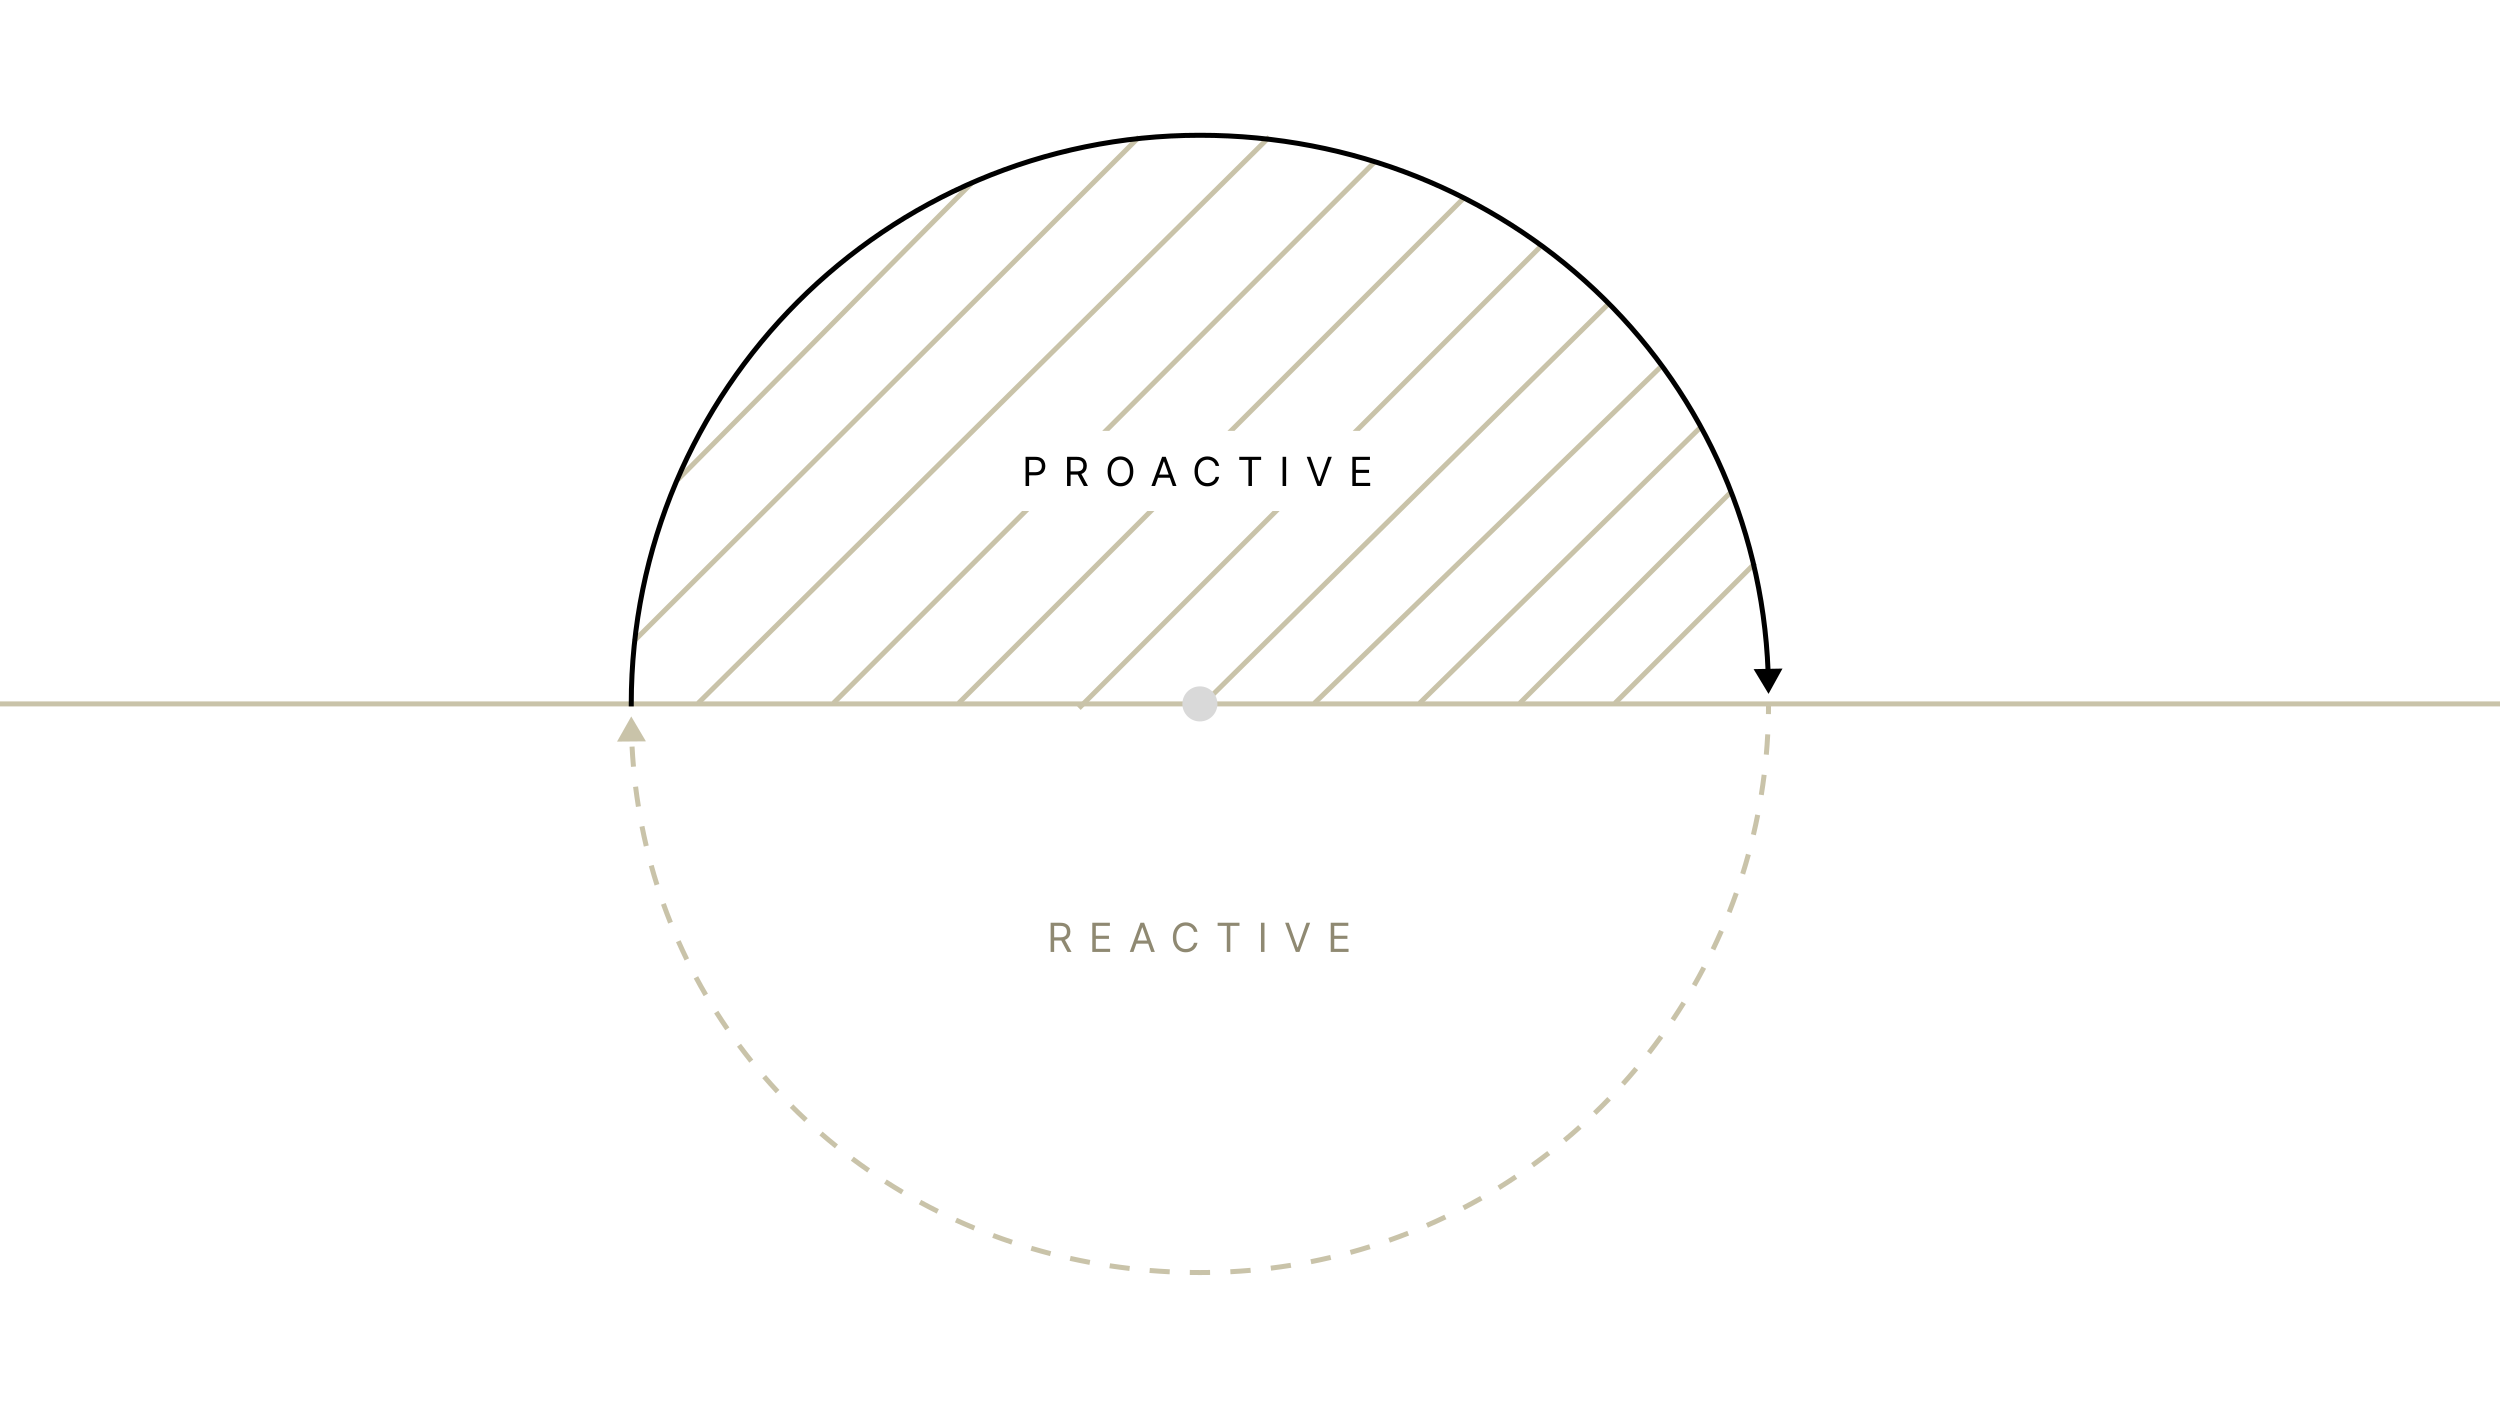
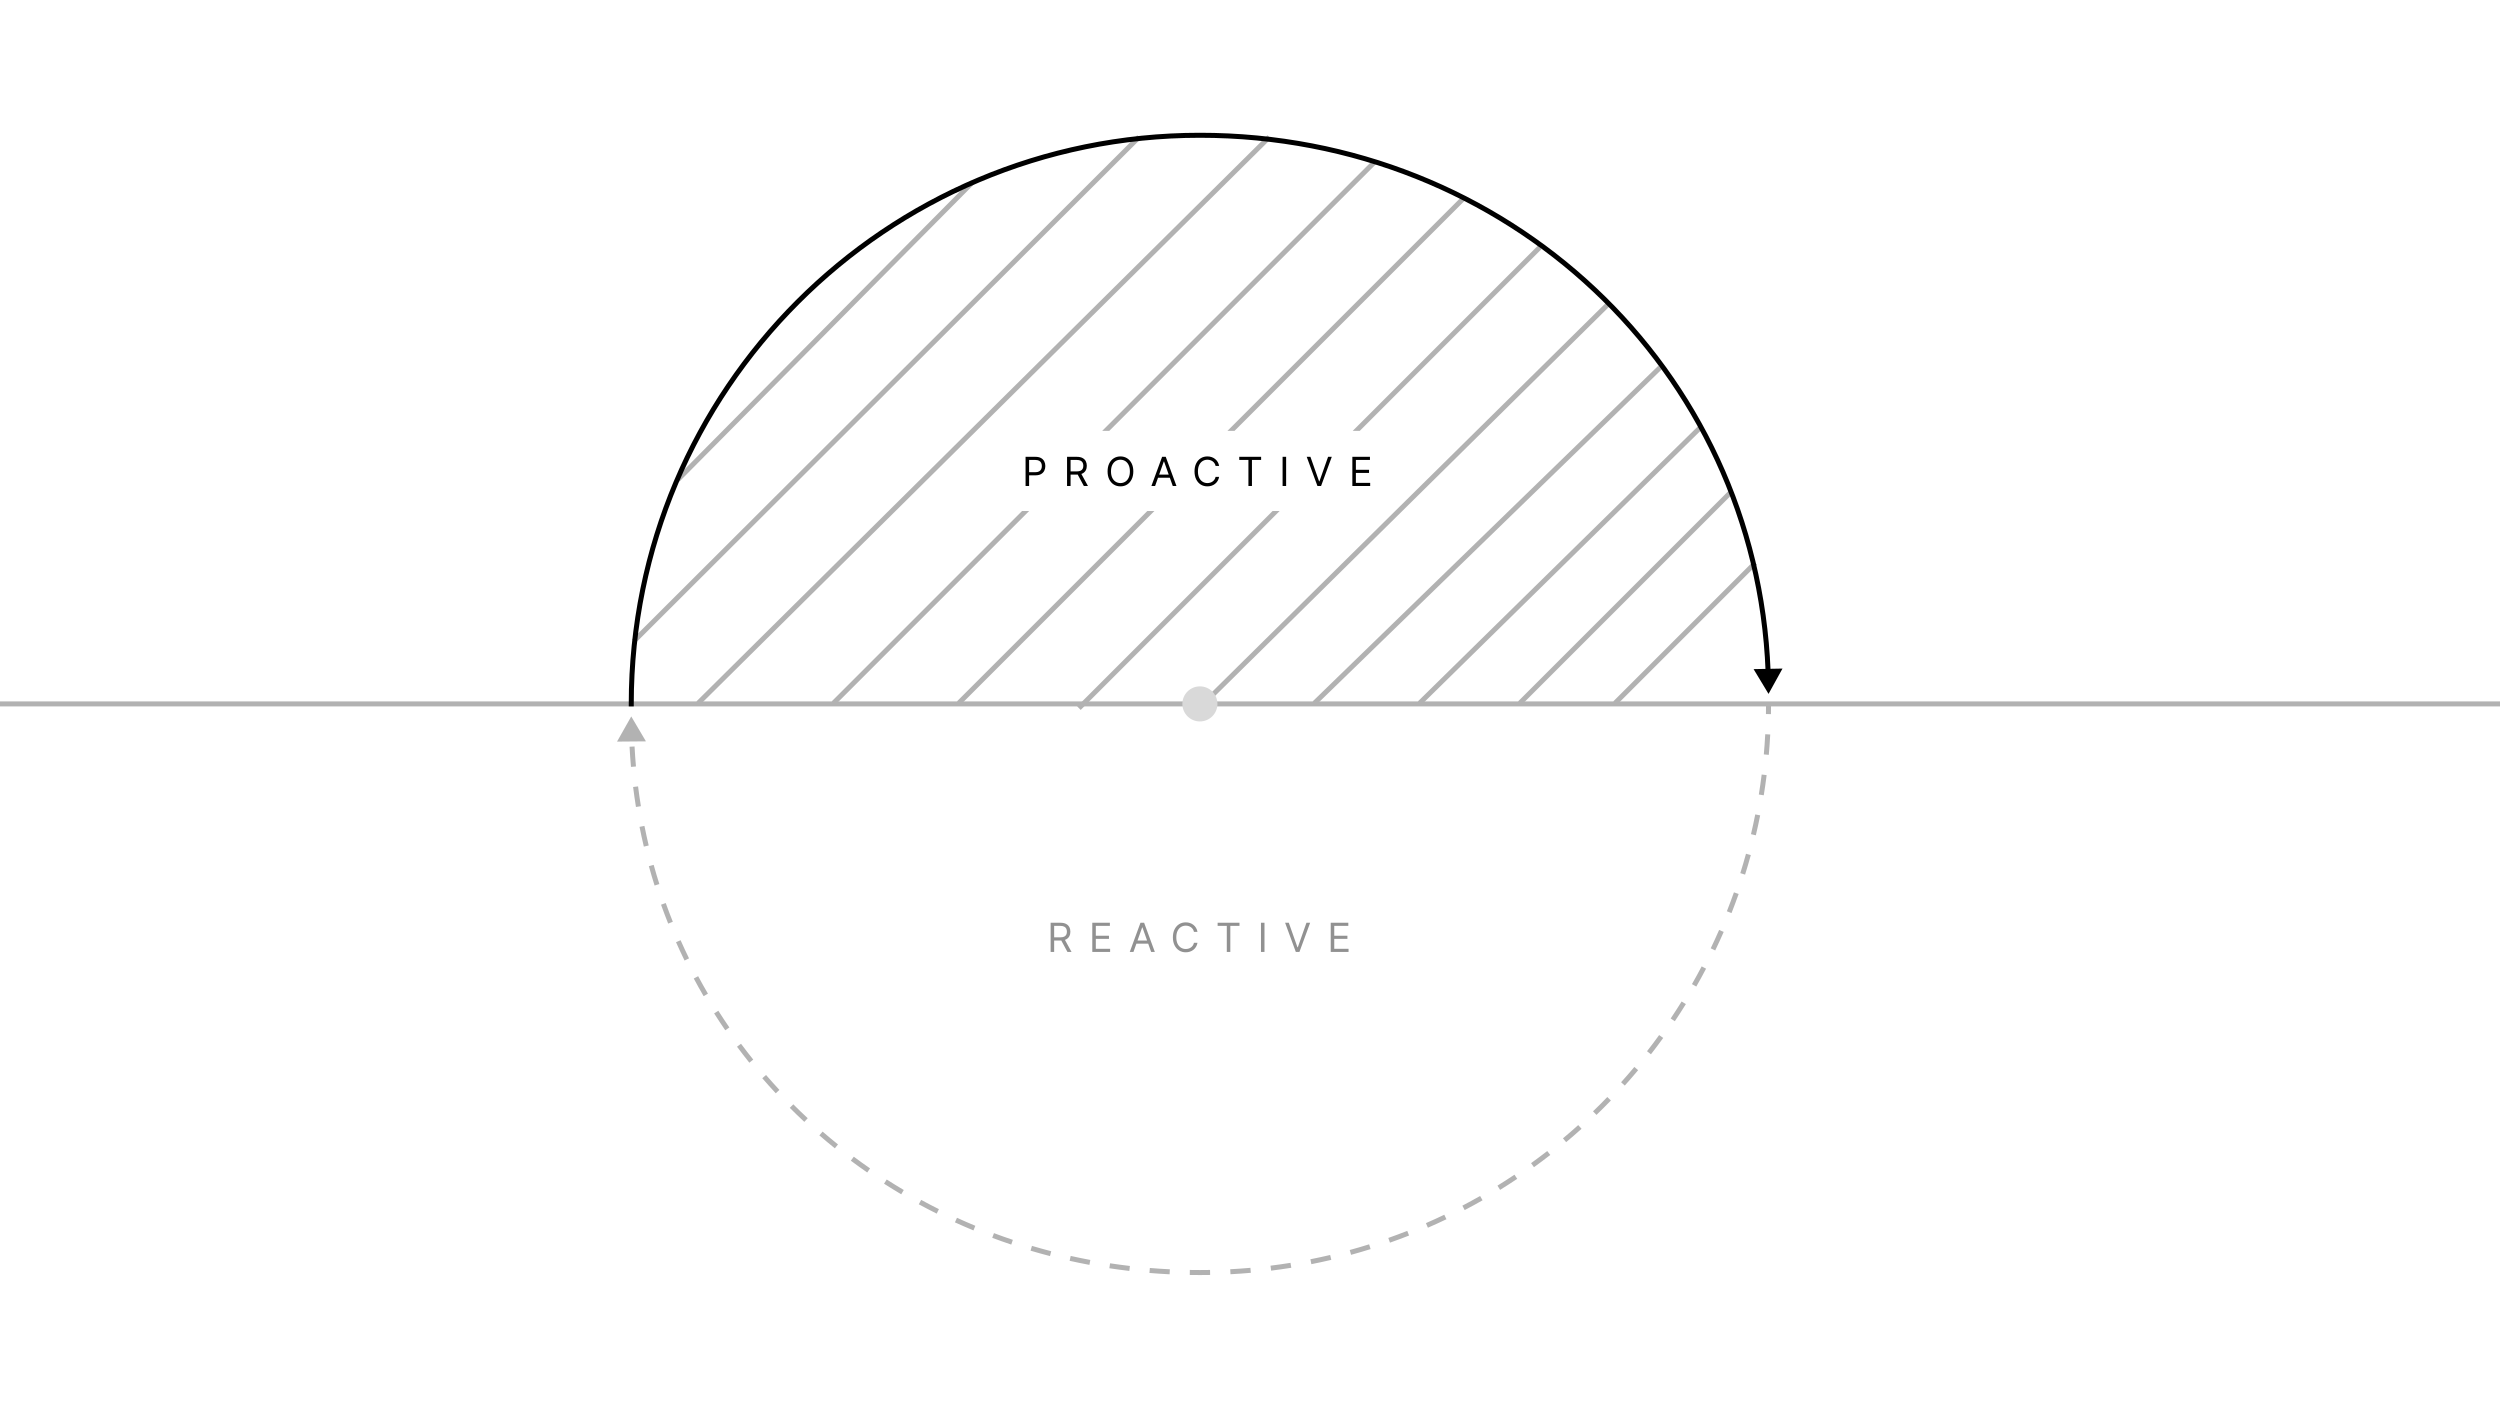
<svg xmlns="http://www.w3.org/2000/svg" width="499" height="282" viewBox="0 0 499 282" fill="none">
-   <line y1="140.5" x2="499" y2="140.5" stroke="#C9C3A9" />
-   <path d="M126 143L123.157 148.025L128.93 147.975L126 143ZM126.157 149.021L125.658 149.047C125.729 150.397 125.823 151.74 125.941 153.075L126.439 153.032L126.937 152.988C126.821 151.664 126.727 150.333 126.657 148.995L126.157 149.021ZM126.863 157.025L126.367 157.086C126.533 158.424 126.723 159.754 126.936 161.074L127.429 160.995L127.923 160.915C127.712 159.606 127.524 158.289 127.359 156.963L126.863 157.025ZM128.14 164.946L127.649 165.044C127.912 166.368 128.199 167.682 128.508 168.987L128.994 168.872L129.481 168.756C129.174 167.463 128.891 166.161 128.63 164.849L128.14 164.946ZM129.991 172.759L129.509 172.892C129.867 174.19 130.249 175.478 130.653 176.755L131.129 176.605L131.606 176.454C131.206 175.189 130.828 173.912 130.473 172.626L129.991 172.759ZM132.411 180.413L131.94 180.581C132.394 181.85 132.87 183.108 133.368 184.354L133.832 184.168L134.296 183.982C133.803 182.748 133.331 181.502 132.882 180.244L132.411 180.413ZM135.39 187.866L134.933 188.069C135.479 189.3 136.046 190.518 136.635 191.724L137.084 191.504L137.533 191.285C136.95 190.09 136.388 188.883 135.847 187.664L135.39 187.866ZM138.913 195.08L138.473 195.316C139.108 196.503 139.764 197.676 140.441 198.836L140.873 198.584L141.305 198.332C140.634 197.183 139.984 196.02 139.354 194.844L138.913 195.08ZM142.96 202.012L142.538 202.28C143.259 203.416 144 204.538 144.76 205.645L145.173 205.361L145.585 205.078C144.831 203.981 144.096 202.87 143.382 201.744L142.96 202.012ZM147.507 208.628L147.106 208.926C147.908 210.006 148.73 211.07 149.57 212.119L149.96 211.806L150.35 211.493C149.517 210.454 148.703 209.399 147.909 208.33L147.507 208.628ZM152.527 214.892L152.149 215.219C153.028 216.236 153.925 217.238 154.84 218.223L155.206 217.882L155.572 217.542C154.665 216.566 153.777 215.574 152.906 214.565L152.527 214.892ZM157.991 220.773L157.638 221.127C158.587 222.077 159.555 223.011 160.539 223.927L160.88 223.561L161.22 223.195C160.245 222.287 159.286 221.362 158.345 220.42L157.991 220.773ZM163.867 226.243L163.54 226.621C164.556 227.5 165.588 228.362 166.636 229.205L166.95 228.816L167.263 228.426C166.224 227.59 165.201 226.736 164.194 225.865L163.867 226.243ZM170.122 231.275L169.822 231.675C170.898 232.479 171.99 233.264 173.095 234.03L173.38 233.619L173.665 233.208C172.569 232.449 171.487 231.671 170.421 230.874L170.122 231.275ZM176.721 235.847L176.451 236.267C177.582 236.992 178.726 237.698 179.885 238.383L180.139 237.953L180.394 237.523C179.246 236.843 178.112 236.144 176.991 235.426L176.721 235.847ZM183.628 239.936L183.389 240.375C184.567 241.017 185.759 241.64 186.963 242.242L187.186 241.795L187.41 241.347C186.217 240.751 185.036 240.134 183.868 239.497L183.628 239.936ZM190.81 243.527L190.602 243.982C191.822 244.539 193.054 245.076 194.298 245.592L194.49 245.13L194.681 244.668C193.449 244.157 192.227 243.625 191.017 243.072L190.81 243.527ZM198.223 246.603L198.047 247.071C199.303 247.541 200.57 247.991 201.848 248.419L202.007 247.945L202.166 247.471C200.899 247.046 199.643 246.601 198.398 246.135L198.223 246.603ZM205.838 249.155L205.696 249.634C206.98 250.015 208.274 250.375 209.577 250.713L209.703 250.229L209.828 249.745C208.536 249.41 207.254 249.053 205.98 248.675L205.838 249.155ZM213.604 251.17L213.495 251.658C214.804 251.949 216.122 252.22 217.447 252.468L217.539 251.976L217.631 251.485C216.317 251.239 215.011 250.971 213.713 250.682L213.604 251.17ZM221.498 252.647L221.423 253.142C222.746 253.343 224.077 253.522 225.415 253.679L225.473 253.183L225.531 252.686C224.205 252.53 222.885 252.352 221.573 252.153L221.498 252.647ZM229.468 253.584L229.427 254.082C230.763 254.193 232.105 254.283 233.454 254.35L233.479 253.851L233.504 253.351C232.166 253.285 230.835 253.196 229.51 253.086L229.468 253.584ZM237.485 253.983L237.477 254.483C238.15 254.494 238.824 254.5 239.5 254.5V254V253.5C238.83 253.5 238.161 253.494 237.493 253.483L237.485 253.983ZM239.5 254V254.5C240.182 254.5 240.863 254.494 241.542 254.482L241.534 253.982L241.525 253.482C240.851 253.494 240.176 253.5 239.5 253.5V254ZM245.577 253.84L245.604 254.339C246.965 254.268 248.32 254.172 249.668 254.053L249.624 253.555L249.58 253.057C248.243 253.175 246.9 253.27 245.551 253.341L245.577 253.84ZM253.654 253.126L253.716 253.622C255.065 253.454 256.408 253.263 257.742 253.048L257.663 252.555L257.583 252.061C256.261 252.274 254.93 252.463 253.592 252.63L253.654 253.126ZM261.651 251.84L261.748 252.33C263.083 252.066 264.41 251.778 265.728 251.468L265.614 250.981L265.499 250.495C264.193 250.802 262.877 251.087 261.554 251.349L261.651 251.84ZM269.54 249.982L269.672 250.464C270.982 250.106 272.283 249.724 273.574 249.32L273.425 248.843L273.276 248.366C271.996 248.766 270.707 249.144 269.408 249.5L269.54 249.982ZM277.272 247.563L277.439 248.035C278.721 247.582 279.992 247.108 281.253 246.612L281.069 246.146L280.886 245.681C279.637 246.173 278.377 246.643 277.106 247.092L277.272 247.563ZM284.811 244.594L285.011 245.053C286.256 244.51 287.49 243.946 288.711 243.36L288.495 242.909L288.279 242.459C287.068 243.039 285.846 243.598 284.612 244.136L284.811 244.594ZM292.119 241.092L292.351 241.535C293.554 240.904 294.744 240.253 295.921 239.581L295.673 239.147L295.426 238.713C294.259 239.379 293.079 240.024 291.887 240.649L292.119 241.092ZM299.156 237.076L299.419 237.502C300.573 236.787 301.714 236.052 302.841 235.298L302.562 234.883L302.284 234.467C301.168 235.215 300.037 235.943 298.893 236.651L299.156 237.076ZM305.889 232.568L306.182 232.974C307.283 232.179 308.368 231.365 309.438 230.532L309.131 230.138L308.824 229.743C307.763 230.568 306.687 231.375 305.597 232.163L305.889 232.568ZM312.285 227.593L312.606 227.977C313.646 227.106 314.672 226.217 315.68 225.31L315.346 224.938L315.012 224.567C314.012 225.465 312.996 226.347 311.964 227.21L312.285 227.593ZM318.311 222.177L318.659 222.536C319.635 221.594 320.594 220.635 321.536 219.659L321.177 219.311L320.817 218.964C319.883 219.932 318.932 220.883 317.964 221.817L318.311 222.177ZM323.938 216.346L324.31 216.68C325.217 215.672 326.106 214.646 326.977 213.606L326.593 213.285L326.21 212.964C325.347 213.996 324.465 215.012 323.567 216.012L323.938 216.346ZM329.138 210.131L329.532 210.438C330.365 209.368 331.179 208.283 331.974 207.182L331.568 206.889L331.163 206.597C330.375 207.687 329.568 208.763 328.743 209.824L329.138 210.131ZM333.883 203.562L334.298 203.841C335.052 202.714 335.787 201.573 336.502 200.419L336.076 200.156L335.651 199.893C334.943 201.037 334.215 202.168 333.467 203.284L333.883 203.562ZM338.147 196.673L338.581 196.921C339.253 195.744 339.904 194.554 340.535 193.351L340.092 193.119L339.649 192.887C339.024 194.079 338.379 195.259 337.713 196.426L338.147 196.673ZM341.909 189.495L342.36 189.711C342.946 188.49 343.51 187.256 344.053 186.011L343.594 185.811L343.136 185.612C342.598 186.846 342.039 188.068 341.459 189.279L341.909 189.495ZM345.146 182.069L345.611 182.253C346.108 180.992 346.582 179.721 347.035 178.439L346.563 178.272L346.092 178.106C345.643 179.377 345.173 180.637 344.681 181.886L345.146 182.069ZM347.843 174.425L348.32 174.574C348.724 173.283 349.106 171.982 349.464 170.672L348.982 170.54L348.5 170.408C348.144 171.707 347.766 172.996 347.366 174.276L347.843 174.425ZM349.981 166.614L350.468 166.728C350.778 165.41 351.066 164.083 351.33 162.748L350.84 162.651L350.349 162.554C350.087 163.877 349.802 165.193 349.495 166.499L349.981 166.614ZM351.555 158.663L352.048 158.742C352.263 157.408 352.454 156.065 352.622 154.716L352.126 154.654L351.63 154.593C351.463 155.93 351.274 157.261 351.061 158.583L351.555 158.663ZM352.555 150.624L353.053 150.668C353.172 149.32 353.268 147.965 353.339 146.604L352.84 146.577L352.341 146.551C352.27 147.9 352.175 149.243 352.057 150.58L352.555 150.624ZM352.982 142.534L353.482 142.542C353.494 141.863 353.5 141.182 353.5 140.5H353H352.5C352.5 141.176 352.494 141.851 352.482 142.525L352.982 142.534ZM126 143L123.157 148.025L128.93 147.975L126 143ZM126.157 149.021L125.658 149.047C125.729 150.397 125.823 151.74 125.941 153.075L126.439 153.032L126.937 152.988C126.821 151.664 126.727 150.333 126.657 148.995L126.157 149.021ZM126.863 157.025L126.367 157.086C126.533 158.424 126.723 159.754 126.936 161.074L127.429 160.995L127.923 160.915C127.712 159.606 127.524 158.289 127.359 156.963L126.863 157.025ZM128.14 164.946L127.649 165.044C127.912 166.368 128.199 167.682 128.508 168.987L128.994 168.872L129.481 168.756C129.174 167.463 128.891 166.161 128.63 164.849L128.14 164.946ZM129.991 172.759L129.509 172.892C129.867 174.19 130.249 175.478 130.653 176.755L131.129 176.605L131.606 176.454C131.206 175.189 130.828 173.912 130.473 172.626L129.991 172.759ZM132.411 180.413L131.94 180.581C132.394 181.85 132.87 183.108 133.368 184.354L133.832 184.168L134.296 183.982C133.803 182.748 133.331 181.502 132.882 180.244L132.411 180.413ZM135.39 187.866L134.933 188.069C135.479 189.3 136.046 190.518 136.635 191.724L137.084 191.504L137.533 191.285C136.95 190.09 136.388 188.883 135.847 187.664L135.39 187.866ZM138.913 195.08L138.473 195.316C139.108 196.503 139.764 197.676 140.441 198.836L140.873 198.584L141.305 198.332C140.634 197.183 139.984 196.02 139.354 194.844L138.913 195.08ZM142.96 202.012L142.538 202.28C143.259 203.416 144 204.538 144.76 205.645L145.173 205.361L145.585 205.078C144.831 203.981 144.096 202.87 143.382 201.744L142.96 202.012ZM147.507 208.628L147.106 208.926C147.908 210.006 148.73 211.07 149.57 212.119L149.96 211.806L150.35 211.493C149.517 210.454 148.703 209.399 147.909 208.33L147.507 208.628ZM152.527 214.892L152.149 215.219C153.028 216.236 153.925 217.238 154.84 218.223L155.206 217.882L155.572 217.542C154.665 216.566 153.777 215.574 152.906 214.565L152.527 214.892ZM157.991 220.773L157.638 221.127C158.587 222.077 159.555 223.011 160.539 223.927L160.88 223.561L161.22 223.195C160.245 222.287 159.286 221.362 158.345 220.42L157.991 220.773ZM163.867 226.243L163.54 226.621C164.556 227.5 165.588 228.362 166.636 229.205L166.95 228.816L167.263 228.426C166.224 227.59 165.201 226.736 164.194 225.865L163.867 226.243ZM170.122 231.275L169.822 231.675C170.898 232.479 171.99 233.264 173.095 234.03L173.38 233.619L173.665 233.208C172.569 232.449 171.487 231.671 170.421 230.874L170.122 231.275ZM176.721 235.847L176.451 236.267C177.582 236.992 178.726 237.698 179.885 238.383L180.139 237.953L180.394 237.523C179.246 236.843 178.112 236.144 176.991 235.426L176.721 235.847ZM183.628 239.936L183.389 240.375C184.567 241.017 185.759 241.64 186.963 242.242L187.186 241.795L187.41 241.347C186.217 240.751 185.036 240.134 183.868 239.497L183.628 239.936ZM190.81 243.527L190.602 243.982C191.822 244.539 193.054 245.076 194.298 245.592L194.49 245.13L194.681 244.668C193.449 244.157 192.227 243.625 191.017 243.072L190.81 243.527ZM198.223 246.603L198.047 247.071C199.303 247.541 200.57 247.991 201.848 248.419L202.007 247.945L202.166 247.471C200.899 247.046 199.643 246.601 198.398 246.135L198.223 246.603ZM205.838 249.155L205.696 249.634C206.98 250.015 208.274 250.375 209.577 250.713L209.703 250.229L209.828 249.745C208.536 249.41 207.254 249.053 205.98 248.675L205.838 249.155ZM213.604 251.17L213.495 251.658C214.804 251.949 216.122 252.22 217.447 252.468L217.539 251.976L217.631 251.485C216.317 251.239 215.011 250.971 213.713 250.682L213.604 251.17ZM221.498 252.647L221.423 253.142C222.746 253.343 224.077 253.522 225.415 253.679L225.473 253.183L225.531 252.686C224.205 252.53 222.885 252.352 221.573 252.153L221.498 252.647ZM229.468 253.584L229.427 254.082C230.763 254.193 232.105 254.283 233.454 254.35L233.479 253.851L233.504 253.351C232.166 253.285 230.835 253.196 229.51 253.086L229.468 253.584ZM237.485 253.983L237.477 254.483C238.15 254.494 238.824 254.5 239.5 254.5V254V253.5C238.83 253.5 238.161 253.494 237.493 253.483L237.485 253.983ZM239.5 254V254.5C240.182 254.5 240.863 254.494 241.542 254.482L241.534 253.982L241.525 253.482C240.851 253.494 240.176 253.5 239.5 253.5V254ZM245.577 253.84L245.604 254.339C246.965 254.268 248.32 254.172 249.668 254.053L249.624 253.555L249.58 253.057C248.243 253.175 246.9 253.27 245.551 253.341L245.577 253.84ZM253.654 253.126L253.716 253.622C255.065 253.454 256.408 253.263 257.742 253.048L257.663 252.555L257.583 252.061C256.261 252.274 254.93 252.463 253.592 252.63L253.654 253.126ZM261.651 251.84L261.748 252.33C263.083 252.066 264.41 251.778 265.728 251.468L265.614 250.981L265.499 250.495C264.193 250.802 262.877 251.087 261.554 251.349L261.651 251.84ZM269.54 249.982L269.672 250.464C270.982 250.106 272.283 249.724 273.574 249.32L273.425 248.843L273.276 248.366C271.996 248.766 270.707 249.144 269.408 249.5L269.54 249.982ZM277.272 247.563L277.439 248.035C278.721 247.582 279.992 247.108 281.253 246.612L281.069 246.146L280.886 245.681C279.637 246.173 278.377 246.643 277.106 247.092L277.272 247.563ZM284.811 244.594L285.011 245.053C286.256 244.51 287.49 243.946 288.711 243.36L288.495 242.909L288.279 242.459C287.068 243.039 285.846 243.598 284.612 244.136L284.811 244.594ZM292.119 241.092L292.351 241.535C293.554 240.904 294.744 240.253 295.921 239.581L295.673 239.147L295.426 238.713C294.259 239.379 293.079 240.024 291.887 240.649L292.119 241.092ZM299.156 237.076L299.419 237.502C300.573 236.787 301.714 236.052 302.841 235.298L302.562 234.883L302.284 234.467C301.168 235.215 300.037 235.943 298.893 236.651L299.156 237.076ZM305.889 232.568L306.182 232.974C307.283 232.179 308.368 231.365 309.438 230.532L309.131 230.138L308.824 229.743C307.763 230.568 306.687 231.375 305.597 232.163L305.889 232.568ZM312.285 227.593L312.606 227.977C313.646 227.106 314.672 226.217 315.68 225.31L315.346 224.938L315.012 224.567C314.012 225.465 312.996 226.347 311.964 227.21L312.285 227.593ZM318.311 222.177L318.659 222.536C319.635 221.594 320.594 220.635 321.536 219.659L321.177 219.311L320.817 218.964C319.883 219.932 318.932 220.883 317.964 221.817L318.311 222.177ZM323.938 216.346L324.31 216.68C325.217 215.672 326.106 214.646 326.977 213.606L326.593 213.285L326.21 212.964C325.347 213.996 324.465 215.012 323.567 216.012L323.938 216.346ZM329.138 210.131L329.532 210.438C330.365 209.368 331.179 208.283 331.974 207.182L331.568 206.889L331.163 206.597C330.375 207.687 329.568 208.763 328.743 209.824L329.138 210.131ZM333.883 203.562L334.298 203.841C335.052 202.714 335.787 201.573 336.502 200.419L336.076 200.156L335.651 199.893C334.943 201.037 334.215 202.168 333.467 203.284L333.883 203.562ZM338.147 196.673L338.581 196.921C339.253 195.744 339.904 194.554 340.535 193.351L340.092 193.119L339.649 192.887C339.024 194.079 338.379 195.259 337.713 196.426L338.147 196.673ZM341.909 189.495L342.36 189.711C342.946 188.49 343.51 187.256 344.053 186.011L343.594 185.811L343.136 185.612C342.598 186.846 342.039 188.068 341.459 189.279L341.909 189.495ZM345.146 182.069L345.611 182.253C346.108 180.992 346.582 179.721 347.035 178.439L346.563 178.272L346.092 178.106C345.643 179.377 345.173 180.637 344.681 181.886L345.146 182.069ZM347.843 174.425L348.32 174.574C348.724 173.283 349.106 171.982 349.464 170.672L348.982 170.54L348.5 170.408C348.144 171.707 347.766 172.996 347.366 174.276L347.843 174.425ZM349.981 166.614L350.468 166.728C350.778 165.41 351.066 164.083 351.33 162.748L350.84 162.651L350.349 162.554C350.087 163.877 349.802 165.193 349.495 166.499L349.981 166.614ZM351.555 158.663L352.048 158.742C352.263 157.408 352.454 156.065 352.622 154.716L352.126 154.654L351.63 154.593C351.463 155.93 351.274 157.261 351.061 158.583L351.555 158.663ZM352.555 150.624L353.053 150.668C353.172 149.32 353.268 147.965 353.339 146.604L352.84 146.577L352.341 146.551C352.27 147.9 352.175 149.243 352.057 150.58L352.555 150.624ZM352.982 142.534L353.482 142.542C353.494 141.863 353.5 141.182 353.5 140.5H353H352.5C352.5 141.176 352.494 141.851 352.482 142.525L352.982 142.534Z" fill="#C9C3A9" />
-   <path d="M215.707 141.707L215 141L254 102H255.414L215.707 141.707ZM331.696 73.718L262.696 140.718L262 140L331 73L331.696 73.718ZM339.701 85.714L283.7 140.714L283 140L339 85L339.701 85.714ZM321.703 60.712L240.702 140.712L240 140L321 60L321.703 60.712ZM253.704 27.71L139.704 140.71L139 140L253 27L253.704 27.71ZM166.707 140.707L166 140L204 102H205.414L166.707 140.707ZM191.707 140.707L191 140L229 102H230.414L191.707 140.707ZM345.707 98.707L303.707 140.707L303 140L345 98L345.707 98.707ZM350.707 112.707L322.707 140.707L322 140L350 112L350.707 112.707ZM227.705 27.709L126.854 128.354L126.5 128L126.147 127.646L226.998 27.001L227.705 27.709ZM194.563 36.633L135.625 96.115L135.27 95.764L134.915 95.411L193.853 35.93L194.563 36.633ZM274.707 32.707L221.414 86H220L274 32L274.707 32.707ZM292.707 39.707L246.414 86H245L292 39L292.707 39.707ZM307.707 49.707L271.414 86H270L307 49L307.707 49.707Z" fill="#C9C3A9" />
+   <line y1="140.5" x2="499" y2="140.5" stroke="#B2B2B2" />
+   <path d="M126 143L123.157 148.025L128.93 147.975L126 143ZM126.157 149.021L125.658 149.047C125.729 150.397 125.823 151.74 125.941 153.075L126.439 153.032L126.937 152.988C126.821 151.664 126.727 150.333 126.657 148.995L126.157 149.021ZM126.863 157.025L126.367 157.086C126.533 158.424 126.723 159.754 126.936 161.074L127.429 160.995L127.923 160.915C127.712 159.606 127.524 158.289 127.359 156.963L126.863 157.025ZM128.14 164.946L127.649 165.044C127.912 166.368 128.199 167.682 128.508 168.987L128.994 168.872L129.481 168.756C129.174 167.463 128.891 166.161 128.63 164.849L128.14 164.946ZM129.991 172.759L129.509 172.892C129.867 174.19 130.249 175.478 130.653 176.755L131.129 176.605L131.606 176.454C131.206 175.189 130.828 173.912 130.473 172.626L129.991 172.759ZM132.411 180.413L131.94 180.581C132.394 181.85 132.87 183.108 133.368 184.354L133.832 184.168L134.296 183.982C133.803 182.748 133.331 181.502 132.882 180.244L132.411 180.413ZM135.39 187.866L134.933 188.069C135.479 189.3 136.046 190.518 136.635 191.724L137.084 191.504L137.533 191.285C136.95 190.09 136.388 188.883 135.847 187.664L135.39 187.866ZM138.913 195.08L138.473 195.316C139.108 196.503 139.764 197.676 140.441 198.836L140.873 198.584L141.305 198.332C140.634 197.183 139.984 196.02 139.354 194.844L138.913 195.08ZM142.96 202.012L142.538 202.28C143.259 203.416 144 204.538 144.76 205.645L145.173 205.361L145.585 205.078C144.831 203.981 144.096 202.87 143.382 201.744L142.96 202.012ZM147.507 208.628L147.106 208.926C147.908 210.006 148.73 211.07 149.57 212.119L149.96 211.806L150.35 211.493C149.517 210.454 148.703 209.399 147.909 208.33L147.507 208.628ZM152.527 214.892L152.149 215.219C153.028 216.236 153.925 217.238 154.84 218.223L155.206 217.882L155.572 217.542C154.665 216.566 153.777 215.574 152.906 214.565L152.527 214.892ZM157.991 220.773L157.638 221.127C158.587 222.077 159.555 223.011 160.539 223.927L160.88 223.561L161.22 223.195C160.245 222.287 159.286 221.362 158.345 220.42L157.991 220.773ZM163.867 226.243L163.54 226.621C164.556 227.5 165.588 228.362 166.636 229.205L166.95 228.816L167.263 228.426C166.224 227.59 165.201 226.736 164.194 225.865L163.867 226.243ZM170.122 231.275L169.822 231.675C170.898 232.479 171.99 233.264 173.095 234.03L173.38 233.619L173.665 233.208C172.569 232.449 171.487 231.671 170.421 230.874L170.122 231.275ZM176.721 235.847L176.451 236.267C177.582 236.992 178.726 237.698 179.885 238.383L180.139 237.953L180.394 237.523C179.246 236.843 178.112 236.144 176.991 235.426L176.721 235.847ZM183.628 239.936L183.389 240.375C184.567 241.017 185.759 241.64 186.963 242.242L187.186 241.795L187.41 241.347C186.217 240.751 185.036 240.134 183.868 239.497L183.628 239.936ZM190.81 243.527L190.602 243.982C191.822 244.539 193.054 245.076 194.298 245.592L194.49 245.13L194.681 244.668C193.449 244.157 192.227 243.625 191.017 243.072L190.81 243.527ZM198.223 246.603L198.047 247.071C199.303 247.541 200.57 247.991 201.848 248.419L202.007 247.945L202.166 247.471C200.899 247.046 199.643 246.601 198.398 246.135L198.223 246.603ZM205.838 249.155L205.696 249.634C206.98 250.015 208.274 250.375 209.577 250.713L209.703 250.229L209.828 249.745C208.536 249.41 207.254 249.053 205.98 248.675L205.838 249.155ZM213.604 251.17L213.495 251.658C214.804 251.949 216.122 252.22 217.447 252.468L217.539 251.976L217.631 251.485C216.317 251.239 215.011 250.971 213.713 250.682L213.604 251.17ZM221.498 252.647L221.423 253.142C222.746 253.343 224.077 253.522 225.415 253.679L225.473 253.183L225.531 252.686C224.205 252.53 222.885 252.352 221.573 252.153L221.498 252.647ZM229.468 253.584L229.427 254.082C230.763 254.193 232.105 254.283 233.454 254.35L233.479 253.851L233.504 253.351C232.166 253.285 230.835 253.196 229.51 253.086L229.468 253.584ZM237.485 253.983L237.477 254.483C238.15 254.494 238.824 254.5 239.5 254.5V254V253.5C238.83 253.5 238.161 253.494 237.493 253.483L237.485 253.983ZM239.5 254V254.5C240.182 254.5 240.863 254.494 241.542 254.482L241.534 253.982L241.525 253.482C240.851 253.494 240.176 253.5 239.5 253.5V254ZM245.577 253.84L245.604 254.339C246.965 254.268 248.32 254.172 249.668 254.053L249.624 253.555L249.58 253.057C248.243 253.175 246.9 253.27 245.551 253.341L245.577 253.84ZM253.654 253.126L253.716 253.622C255.065 253.454 256.408 253.263 257.742 253.048L257.663 252.555L257.583 252.061C256.261 252.274 254.93 252.463 253.592 252.63L253.654 253.126ZM261.651 251.84L261.748 252.33C263.083 252.066 264.41 251.778 265.728 251.468L265.614 250.981L265.499 250.495C264.193 250.802 262.877 251.087 261.554 251.349L261.651 251.84ZM269.54 249.982L269.672 250.464C270.982 250.106 272.283 249.724 273.574 249.32L273.425 248.843L273.276 248.366C271.996 248.766 270.707 249.144 269.408 249.5L269.54 249.982ZM277.272 247.563L277.439 248.035C278.721 247.582 279.992 247.108 281.253 246.612L281.069 246.146L280.886 245.681C279.637 246.173 278.377 246.643 277.106 247.092L277.272 247.563ZM284.811 244.594L285.011 245.053C286.256 244.51 287.49 243.946 288.711 243.36L288.495 242.909L288.279 242.459C287.068 243.039 285.846 243.598 284.612 244.136L284.811 244.594ZM292.119 241.092L292.351 241.535C293.554 240.904 294.744 240.253 295.921 239.581L295.673 239.147L295.426 238.713C294.259 239.379 293.079 240.024 291.887 240.649L292.119 241.092ZM299.156 237.076L299.419 237.502C300.573 236.787 301.714 236.052 302.841 235.298L302.562 234.883L302.284 234.467C301.168 235.215 300.037 235.943 298.893 236.651L299.156 237.076ZM305.889 232.568L306.182 232.974C307.283 232.179 308.368 231.365 309.438 230.532L309.131 230.138L308.824 229.743C307.763 230.568 306.687 231.375 305.597 232.163L305.889 232.568ZM312.285 227.593L312.606 227.977C313.646 227.106 314.672 226.217 315.68 225.31L315.346 224.938L315.012 224.567C314.012 225.465 312.996 226.347 311.964 227.21L312.285 227.593ZM318.311 222.177L318.659 222.536C319.635 221.594 320.594 220.635 321.536 219.659L321.177 219.311L320.817 218.964C319.883 219.932 318.932 220.883 317.964 221.817L318.311 222.177ZM323.938 216.346L324.31 216.68C325.217 215.672 326.106 214.646 326.977 213.606L326.593 213.285L326.21 212.964C325.347 213.996 324.465 215.012 323.567 216.012L323.938 216.346ZM329.138 210.131L329.532 210.438C330.365 209.368 331.179 208.283 331.974 207.182L331.568 206.889L331.163 206.597C330.375 207.687 329.568 208.763 328.743 209.824L329.138 210.131ZM333.883 203.562L334.298 203.841C335.052 202.714 335.787 201.573 336.502 200.419L336.076 200.156L335.651 199.893C334.943 201.037 334.215 202.168 333.467 203.284L333.883 203.562ZM338.147 196.673L338.581 196.921C339.253 195.744 339.904 194.554 340.535 193.351L340.092 193.119L339.649 192.887C339.024 194.079 338.379 195.259 337.713 196.426L338.147 196.673ZM341.909 189.495L342.36 189.711C342.946 188.49 343.51 187.256 344.053 186.011L343.594 185.811L343.136 185.612C342.598 186.846 342.039 188.068 341.459 189.279L341.909 189.495ZM345.146 182.069L345.611 182.253C346.108 180.992 346.582 179.721 347.035 178.439L346.563 178.272L346.092 178.106C345.643 179.377 345.173 180.637 344.681 181.886L345.146 182.069ZM347.843 174.425L348.32 174.574C348.724 173.283 349.106 171.982 349.464 170.672L348.982 170.54L348.5 170.408C348.144 171.707 347.766 172.996 347.366 174.276L347.843 174.425ZM349.981 166.614L350.468 166.728C350.778 165.41 351.066 164.083 351.33 162.748L350.84 162.651L350.349 162.554C350.087 163.877 349.802 165.193 349.495 166.499L349.981 166.614ZM351.555 158.663L352.048 158.742C352.263 157.408 352.454 156.065 352.622 154.716L352.126 154.654L351.63 154.593C351.463 155.93 351.274 157.261 351.061 158.583L351.555 158.663ZM352.555 150.624L353.053 150.668C353.172 149.32 353.268 147.965 353.339 146.604L352.84 146.577L352.341 146.551C352.27 147.9 352.175 149.243 352.057 150.58L352.555 150.624ZM352.982 142.534L353.482 142.542C353.494 141.863 353.5 141.182 353.5 140.5H353H352.5C352.5 141.176 352.494 141.851 352.482 142.525L352.982 142.534ZM126 143L123.157 148.025L128.93 147.975L126 143ZM126.157 149.021L125.658 149.047C125.729 150.397 125.823 151.74 125.941 153.075L126.439 153.032L126.937 152.988C126.821 151.664 126.727 150.333 126.657 148.995L126.157 149.021ZM126.863 157.025L126.367 157.086C126.533 158.424 126.723 159.754 126.936 161.074L127.429 160.995L127.923 160.915C127.712 159.606 127.524 158.289 127.359 156.963L126.863 157.025ZM128.14 164.946L127.649 165.044C127.912 166.368 128.199 167.682 128.508 168.987L128.994 168.872L129.481 168.756C129.174 167.463 128.891 166.161 128.63 164.849L128.14 164.946ZM129.991 172.759L129.509 172.892C129.867 174.19 130.249 175.478 130.653 176.755L131.129 176.605L131.606 176.454C131.206 175.189 130.828 173.912 130.473 172.626L129.991 172.759ZM132.411 180.413L131.94 180.581C132.394 181.85 132.87 183.108 133.368 184.354L133.832 184.168L134.296 183.982C133.803 182.748 133.331 181.502 132.882 180.244L132.411 180.413ZM135.39 187.866L134.933 188.069C135.479 189.3 136.046 190.518 136.635 191.724L137.084 191.504L137.533 191.285C136.95 190.09 136.388 188.883 135.847 187.664L135.39 187.866ZM138.913 195.08L138.473 195.316C139.108 196.503 139.764 197.676 140.441 198.836L140.873 198.584L141.305 198.332C140.634 197.183 139.984 196.02 139.354 194.844L138.913 195.08ZM142.96 202.012L142.538 202.28C143.259 203.416 144 204.538 144.76 205.645L145.173 205.361L145.585 205.078C144.831 203.981 144.096 202.87 143.382 201.744L142.96 202.012ZM147.507 208.628L147.106 208.926C147.908 210.006 148.73 211.07 149.57 212.119L149.96 211.806L150.35 211.493C149.517 210.454 148.703 209.399 147.909 208.33L147.507 208.628ZM152.527 214.892L152.149 215.219C153.028 216.236 153.925 217.238 154.84 218.223L155.206 217.882L155.572 217.542C154.665 216.566 153.777 215.574 152.906 214.565L152.527 214.892ZM157.991 220.773L157.638 221.127C158.587 222.077 159.555 223.011 160.539 223.927L160.88 223.561L161.22 223.195C160.245 222.287 159.286 221.362 158.345 220.42L157.991 220.773ZM163.867 226.243L163.54 226.621C164.556 227.5 165.588 228.362 166.636 229.205L166.95 228.816L167.263 228.426C166.224 227.59 165.201 226.736 164.194 225.865L163.867 226.243ZM170.122 231.275L169.822 231.675C170.898 232.479 171.99 233.264 173.095 234.03L173.38 233.619L173.665 233.208C172.569 232.449 171.487 231.671 170.421 230.874L170.122 231.275ZM176.721 235.847L176.451 236.267C177.582 236.992 178.726 237.698 179.885 238.383L180.139 237.953L180.394 237.523C179.246 236.843 178.112 236.144 176.991 235.426L176.721 235.847ZM183.628 239.936L183.389 240.375C184.567 241.017 185.759 241.64 186.963 242.242L187.186 241.795L187.41 241.347C186.217 240.751 185.036 240.134 183.868 239.497L183.628 239.936ZM190.81 243.527L190.602 243.982C191.822 244.539 193.054 245.076 194.298 245.592L194.49 245.13L194.681 244.668C193.449 244.157 192.227 243.625 191.017 243.072L190.81 243.527ZM198.223 246.603L198.047 247.071C199.303 247.541 200.57 247.991 201.848 248.419L202.007 247.945L202.166 247.471C200.899 247.046 199.643 246.601 198.398 246.135L198.223 246.603ZM205.838 249.155L205.696 249.634C206.98 250.015 208.274 250.375 209.577 250.713L209.703 250.229L209.828 249.745C208.536 249.41 207.254 249.053 205.98 248.675L205.838 249.155ZM213.604 251.17L213.495 251.658C214.804 251.949 216.122 252.22 217.447 252.468L217.539 251.976L217.631 251.485C216.317 251.239 215.011 250.971 213.713 250.682L213.604 251.17ZM221.498 252.647L221.423 253.142C222.746 253.343 224.077 253.522 225.415 253.679L225.473 253.183L225.531 252.686C224.205 252.53 222.885 252.352 221.573 252.153L221.498 252.647ZM229.468 253.584L229.427 254.082C230.763 254.193 232.105 254.283 233.454 254.35L233.479 253.851L233.504 253.351C232.166 253.285 230.835 253.196 229.51 253.086L229.468 253.584ZM237.485 253.983L237.477 254.483C238.15 254.494 238.824 254.5 239.5 254.5V254V253.5C238.83 253.5 238.161 253.494 237.493 253.483L237.485 253.983ZM239.5 254V254.5C240.182 254.5 240.863 254.494 241.542 254.482L241.534 253.982L241.525 253.482C240.851 253.494 240.176 253.5 239.5 253.5V254ZM245.577 253.84L245.604 254.339C246.965 254.268 248.32 254.172 249.668 254.053L249.624 253.555L249.58 253.057C248.243 253.175 246.9 253.27 245.551 253.341L245.577 253.84ZM253.654 253.126L253.716 253.622C255.065 253.454 256.408 253.263 257.742 253.048L257.663 252.555L257.583 252.061C256.261 252.274 254.93 252.463 253.592 252.63L253.654 253.126ZM261.651 251.84L261.748 252.33C263.083 252.066 264.41 251.778 265.728 251.468L265.614 250.981L265.499 250.495C264.193 250.802 262.877 251.087 261.554 251.349L261.651 251.84ZM269.54 249.982L269.672 250.464C270.982 250.106 272.283 249.724 273.574 249.32L273.425 248.843L273.276 248.366C271.996 248.766 270.707 249.144 269.408 249.5L269.54 249.982ZM277.272 247.563L277.439 248.035C278.721 247.582 279.992 247.108 281.253 246.612L281.069 246.146L280.886 245.681C279.637 246.173 278.377 246.643 277.106 247.092L277.272 247.563ZM284.811 244.594L285.011 245.053C286.256 244.51 287.49 243.946 288.711 243.36L288.495 242.909L288.279 242.459C287.068 243.039 285.846 243.598 284.612 244.136L284.811 244.594ZM292.119 241.092L292.351 241.535C293.554 240.904 294.744 240.253 295.921 239.581L295.673 239.147L295.426 238.713C294.259 239.379 293.079 240.024 291.887 240.649L292.119 241.092ZM299.156 237.076L299.419 237.502C300.573 236.787 301.714 236.052 302.841 235.298L302.562 234.883L302.284 234.467C301.168 235.215 300.037 235.943 298.893 236.651L299.156 237.076ZM305.889 232.568L306.182 232.974C307.283 232.179 308.368 231.365 309.438 230.532L309.131 230.138L308.824 229.743C307.763 230.568 306.687 231.375 305.597 232.163L305.889 232.568ZM312.285 227.593L312.606 227.977C313.646 227.106 314.672 226.217 315.68 225.31L315.346 224.938L315.012 224.567C314.012 225.465 312.996 226.347 311.964 227.21L312.285 227.593ZM318.311 222.177L318.659 222.536C319.635 221.594 320.594 220.635 321.536 219.659L321.177 219.311L320.817 218.964C319.883 219.932 318.932 220.883 317.964 221.817L318.311 222.177ZM323.938 216.346L324.31 216.68C325.217 215.672 326.106 214.646 326.977 213.606L326.593 213.285L326.21 212.964C325.347 213.996 324.465 215.012 323.567 216.012L323.938 216.346ZM329.138 210.131L329.532 210.438C330.365 209.368 331.179 208.283 331.974 207.182L331.568 206.889L331.163 206.597C330.375 207.687 329.568 208.763 328.743 209.824L329.138 210.131ZM333.883 203.562L334.298 203.841C335.052 202.714 335.787 201.573 336.502 200.419L336.076 200.156L335.651 199.893C334.943 201.037 334.215 202.168 333.467 203.284L333.883 203.562ZM338.147 196.673L338.581 196.921C339.253 195.744 339.904 194.554 340.535 193.351L340.092 193.119L339.649 192.887C339.024 194.079 338.379 195.259 337.713 196.426L338.147 196.673ZM341.909 189.495L342.36 189.711C342.946 188.49 343.51 187.256 344.053 186.011L343.594 185.811L343.136 185.612C342.598 186.846 342.039 188.068 341.459 189.279L341.909 189.495ZM345.146 182.069L345.611 182.253C346.108 180.992 346.582 179.721 347.035 178.439L346.563 178.272L346.092 178.106C345.643 179.377 345.173 180.637 344.681 181.886L345.146 182.069ZM347.843 174.425L348.32 174.574C348.724 173.283 349.106 171.982 349.464 170.672L348.982 170.54L348.5 170.408C348.144 171.707 347.766 172.996 347.366 174.276L347.843 174.425ZM349.981 166.614L350.468 166.728C350.778 165.41 351.066 164.083 351.33 162.748L350.84 162.651L350.349 162.554C350.087 163.877 349.802 165.193 349.495 166.499L349.981 166.614ZM351.555 158.663L352.048 158.742C352.263 157.408 352.454 156.065 352.622 154.716L352.126 154.654L351.63 154.593C351.463 155.93 351.274 157.261 351.061 158.583L351.555 158.663ZM352.555 150.624L353.053 150.668C353.172 149.32 353.268 147.965 353.339 146.604L352.84 146.577L352.341 146.551C352.27 147.9 352.175 149.243 352.057 150.58L352.555 150.624ZM352.982 142.534L353.482 142.542C353.494 141.863 353.5 141.182 353.5 140.5H353H352.5C352.5 141.176 352.494 141.851 352.482 142.525L352.982 142.534Z" fill="#B2B2B2" />
+   <path d="M215.707 141.707L215 141L254 102H255.414L215.707 141.707ZM331.696 73.718L262.696 140.718L262 140L331 73L331.696 73.718ZM339.701 85.714L283.7 140.714L283 140L339 85L339.701 85.714ZM321.703 60.712L240.702 140.712L240 140L321 60L321.703 60.712ZM253.704 27.71L139.704 140.71L139 140L253 27L253.704 27.71ZM166.707 140.707L166 140L204 102H205.414L166.707 140.707ZM191.707 140.707L191 140L229 102H230.414L191.707 140.707ZM345.707 98.707L303.707 140.707L303 140L345 98L345.707 98.707ZM350.707 112.707L322.707 140.707L322 140L350 112L350.707 112.707ZM227.705 27.709L126.854 128.354L126.5 128L126.147 127.646L226.998 27.001L227.705 27.709ZM194.563 36.633L135.625 96.115L135.27 95.764L134.915 95.411L193.853 35.93L194.563 36.633ZM274.707 32.707L221.414 86H220L274 32L274.707 32.707ZM292.707 39.707L246.414 86H245L292 39L292.707 39.707ZM307.707 49.707L271.414 86H270L307 49L307.707 49.707Z" fill="#B2B2B2" />
  <path d="M125.5 140.5V141H126.5V140.5H126H125.5ZM353 138.5L355.789 133.445L350.016 133.557L353 138.5ZM126 140.5H126.5C126.5 78.092 177.092 27.5 239.5 27.5V27V26.5C176.54 26.5 125.5 77.54 125.5 140.5H126ZM239.5 27V27.5C300.417 27.5 350.058 73.792 352.413 134.017L352.912 133.998L353.412 133.978C351.035 73.195 300.933 26.5 239.5 26.5V27Z" fill="black" />
  <circle cx="239.5" cy="140.5" r="3.5" fill="#D9D9D9" />
  <path d="M204.705 97V91.182H206.67C207.127 91.182 207.5 91.264 207.79 91.429C208.081 91.592 208.297 91.812 208.438 92.091C208.578 92.369 208.648 92.68 208.648 93.023C208.648 93.365 208.578 93.677 208.438 93.957C208.299 94.238 208.085 94.461 207.795 94.628C207.506 94.793 207.134 94.875 206.682 94.875H205.273V94.25H206.659C206.972 94.25 207.223 94.196 207.412 94.088C207.601 93.98 207.739 93.834 207.824 93.651C207.911 93.465 207.955 93.256 207.955 93.023C207.955 92.79 207.911 92.581 207.824 92.398C207.739 92.214 207.6 92.07 207.409 91.966C207.218 91.86 206.964 91.807 206.648 91.807H205.409V97H204.705ZM212.983 97V91.182H214.949C215.403 91.182 215.776 91.26 216.068 91.415C216.36 91.568 216.575 91.779 216.716 92.048C216.856 92.317 216.926 92.623 216.926 92.966C216.926 93.309 216.856 93.613 216.716 93.878C216.575 94.143 216.361 94.351 216.071 94.503C215.781 94.653 215.411 94.727 214.96 94.727H213.369V94.091H214.937C215.248 94.091 215.498 94.046 215.687 93.954C215.879 93.864 216.017 93.735 216.102 93.568C216.189 93.4 216.233 93.199 216.233 92.966C216.233 92.733 216.189 92.529 216.102 92.355C216.015 92.181 215.876 92.046 215.684 91.952C215.493 91.855 215.24 91.807 214.926 91.807H213.687V97H212.983ZM215.721 94.386L217.153 97H216.335L214.926 94.386H215.721ZM226.209 94.091C226.209 94.704 226.098 95.235 225.877 95.682C225.655 96.129 225.351 96.474 224.965 96.716C224.578 96.958 224.137 97.079 223.641 97.079C223.145 97.079 222.703 96.958 222.317 96.716C221.931 96.474 221.627 96.129 221.405 95.682C221.183 95.235 221.073 94.704 221.073 94.091C221.073 93.477 221.183 92.947 221.405 92.5C221.627 92.053 221.931 91.708 222.317 91.466C222.703 91.224 223.145 91.102 223.641 91.102C224.137 91.102 224.578 91.224 224.965 91.466C225.351 91.708 225.655 92.053 225.877 92.5C226.098 92.947 226.209 93.477 226.209 94.091ZM225.527 94.091C225.527 93.587 225.443 93.162 225.274 92.815C225.108 92.469 224.881 92.206 224.595 92.028C224.311 91.85 223.993 91.761 223.641 91.761C223.288 91.761 222.969 91.85 222.683 92.028C222.399 92.206 222.173 92.469 222.004 92.815C221.838 93.162 221.754 93.587 221.754 94.091C221.754 94.595 221.838 95.02 222.004 95.367C222.173 95.713 222.399 95.975 222.683 96.153C222.969 96.331 223.288 96.421 223.641 96.421C223.993 96.421 224.311 96.331 224.595 96.153C224.881 95.975 225.108 95.713 225.274 95.367C225.443 95.02 225.527 94.595 225.527 94.091ZM230.559 97H229.82L231.957 91.182H232.684L234.82 97H234.082L232.343 92.102H232.297L230.559 97ZM230.832 94.727H233.809V95.352H230.832V94.727ZM243.335 93H242.63C242.589 92.797 242.516 92.619 242.412 92.466C242.309 92.312 242.184 92.184 242.037 92.079C241.891 91.974 241.729 91.894 241.551 91.841C241.373 91.788 241.187 91.761 240.994 91.761C240.642 91.761 240.322 91.85 240.037 92.028C239.752 92.206 239.526 92.469 239.358 92.815C239.191 93.162 239.108 93.587 239.108 94.091C239.108 94.595 239.191 95.02 239.358 95.367C239.526 95.713 239.752 95.975 240.037 96.153C240.322 96.331 240.642 96.421 240.994 96.421C241.187 96.421 241.373 96.394 241.551 96.341C241.729 96.288 241.891 96.209 242.037 96.105C242.184 95.999 242.309 95.869 242.412 95.716C242.516 95.561 242.589 95.383 242.63 95.182H243.335C243.282 95.479 243.185 95.745 243.045 95.98C242.905 96.215 242.731 96.415 242.522 96.579C242.314 96.742 242.08 96.867 241.821 96.952C241.563 97.037 241.287 97.079 240.994 97.079C240.498 97.079 240.056 96.958 239.67 96.716C239.284 96.474 238.98 96.129 238.758 95.682C238.537 95.235 238.426 94.704 238.426 94.091C238.426 93.477 238.537 92.947 238.758 92.5C238.98 92.053 239.284 91.708 239.67 91.466C240.056 91.224 240.498 91.102 240.994 91.102C241.287 91.102 241.563 91.145 241.821 91.23C242.08 91.315 242.314 91.44 242.522 91.605C242.731 91.768 242.905 91.967 243.045 92.202C243.185 92.435 243.282 92.701 243.335 93ZM247.355 91.807V91.182H251.719V91.807H249.889V97H249.185V91.807H247.355ZM256.711 91.182V97H256.006V91.182H256.711ZM261.562 91.182L263.289 96.079H263.357L265.085 91.182H265.823L263.687 97H262.96L260.823 91.182H261.562ZM269.93 97V91.182H273.441V91.807H270.634V93.773H273.259V94.398H270.634V96.375H273.486V97H269.93Z" fill="black" />
-   <path d="M209.705 190V184.182H211.67C212.125 184.182 212.498 184.259 212.79 184.415C213.081 184.568 213.297 184.779 213.438 185.048C213.578 185.317 213.648 185.623 213.648 185.966C213.648 186.309 213.578 186.613 213.438 186.878C213.297 187.143 213.082 187.351 212.793 187.503C212.503 187.652 212.133 187.727 211.682 187.727H210.091V187.091H211.659C211.97 187.091 212.22 187.045 212.409 186.955C212.6 186.864 212.739 186.735 212.824 186.568C212.911 186.4 212.955 186.199 212.955 185.966C212.955 185.733 212.911 185.529 212.824 185.355C212.737 185.181 212.598 185.046 212.406 184.952C212.215 184.855 211.962 184.807 211.648 184.807H210.409V190H209.705ZM212.443 187.386L213.875 190H213.057L211.648 187.386H212.443ZM218.022 190V184.182H221.533V184.807H218.726V186.773H221.351V187.398H218.726V189.375H221.579V190H218.022ZM226.242 190H225.503L227.639 184.182H228.367L230.503 190H229.764L228.026 185.102H227.98L226.242 190ZM226.514 187.727H229.492V188.352H226.514V187.727ZM239.018 186H238.313C238.271 185.797 238.198 185.619 238.094 185.466C237.992 185.312 237.867 185.184 237.719 185.08C237.573 184.973 237.412 184.894 237.234 184.841C237.055 184.788 236.87 184.761 236.677 184.761C236.324 184.761 236.005 184.85 235.719 185.028C235.435 185.206 235.209 185.469 235.04 185.815C234.874 186.162 234.79 186.587 234.79 187.091C234.79 187.595 234.874 188.02 235.04 188.366C235.209 188.713 235.435 188.975 235.719 189.153C236.005 189.331 236.324 189.42 236.677 189.42C236.87 189.42 237.055 189.394 237.234 189.341C237.412 189.288 237.573 189.209 237.719 189.105C237.867 188.999 237.992 188.869 238.094 188.716C238.198 188.561 238.271 188.383 238.313 188.182H239.018C238.965 188.479 238.868 188.745 238.728 188.98C238.588 189.215 238.413 189.415 238.205 189.58C237.997 189.742 237.763 189.866 237.503 189.952C237.246 190.037 236.97 190.08 236.677 190.08C236.18 190.08 235.739 189.958 235.353 189.716C234.966 189.473 234.663 189.129 234.441 188.682C234.219 188.235 234.109 187.705 234.109 187.091C234.109 186.477 234.219 185.947 234.441 185.5C234.663 185.053 234.966 184.708 235.353 184.466C235.739 184.223 236.18 184.102 236.677 184.102C236.97 184.102 237.246 184.145 237.503 184.23C237.763 184.315 237.997 184.44 238.205 184.605C238.413 184.768 238.588 184.967 238.728 185.202C238.868 185.435 238.965 185.701 239.018 186ZM243.038 184.807V184.182H247.402V184.807H245.572V190H244.867V184.807H243.038ZM252.393 184.182V190H251.689V184.182H252.393ZM257.245 184.182L258.972 189.08H259.04L260.767 184.182H261.506L259.37 190H258.642L256.506 184.182H257.245ZM265.612 190V184.182H269.124V184.807H266.317V186.773H268.942V187.398H266.317V189.375H269.169V190H265.612Z" fill="#8F8972" />
+   <path d="M209.705 190V184.182H211.67C212.125 184.182 212.498 184.259 212.79 184.415C213.081 184.568 213.297 184.779 213.438 185.048C213.578 185.317 213.648 185.623 213.648 185.966C213.648 186.309 213.578 186.613 213.438 186.878C213.297 187.143 213.082 187.351 212.793 187.503C212.503 187.652 212.133 187.727 211.682 187.727H210.091V187.091H211.659C211.97 187.091 212.22 187.045 212.409 186.955C212.6 186.864 212.739 186.735 212.824 186.568C212.911 186.4 212.955 186.199 212.955 185.966C212.955 185.733 212.911 185.529 212.824 185.355C212.737 185.181 212.598 185.046 212.406 184.952C212.215 184.855 211.962 184.807 211.648 184.807H210.409V190H209.705ZM212.443 187.386L213.875 190H213.057L211.648 187.386H212.443ZM218.022 190V184.182H221.533V184.807H218.726V186.773H221.351V187.398H218.726V189.375H221.579V190H218.022ZM226.242 190H225.503L227.639 184.182H228.367L230.503 190H229.764L228.026 185.102H227.98L226.242 190ZM226.514 187.727H229.492V188.352H226.514V187.727ZM239.018 186H238.313C238.271 185.797 238.198 185.619 238.094 185.466C237.992 185.312 237.867 185.184 237.719 185.08C237.573 184.973 237.412 184.894 237.234 184.841C237.055 184.788 236.87 184.761 236.677 184.761C236.324 184.761 236.005 184.85 235.719 185.028C235.435 185.206 235.209 185.469 235.04 185.815C234.874 186.162 234.79 186.587 234.79 187.091C234.79 187.595 234.874 188.02 235.04 188.366C235.209 188.713 235.435 188.975 235.719 189.153C236.005 189.331 236.324 189.42 236.677 189.42C236.87 189.42 237.055 189.394 237.234 189.341C237.412 189.288 237.573 189.209 237.719 189.105C237.867 188.999 237.992 188.869 238.094 188.716C238.198 188.561 238.271 188.383 238.313 188.182H239.018C238.965 188.479 238.868 188.745 238.728 188.98C238.588 189.215 238.413 189.415 238.205 189.58C237.997 189.742 237.763 189.866 237.503 189.952C237.246 190.037 236.97 190.08 236.677 190.08C236.18 190.08 235.739 189.958 235.353 189.716C234.966 189.473 234.663 189.129 234.441 188.682C234.219 188.235 234.109 187.705 234.109 187.091C234.109 186.477 234.219 185.947 234.441 185.5C234.663 185.053 234.966 184.708 235.353 184.466C235.739 184.223 236.18 184.102 236.677 184.102C236.97 184.102 237.246 184.145 237.503 184.23C237.763 184.315 237.997 184.44 238.205 184.605C238.413 184.768 238.588 184.967 238.728 185.202C238.868 185.435 238.965 185.701 239.018 186ZM243.038 184.807V184.182H247.402V184.807H245.572V190H244.867V184.807H243.038ZM252.393 184.182V190H251.689V184.182H252.393ZM257.245 184.182L258.972 189.08H259.04L260.767 184.182H261.506L259.37 190H258.642L256.506 184.182H257.245ZM265.612 190V184.182H269.124V184.807H266.317V186.773H268.942V187.398H266.317V189.375H269.169V190H265.612Z" fill="#919191" />
</svg>
